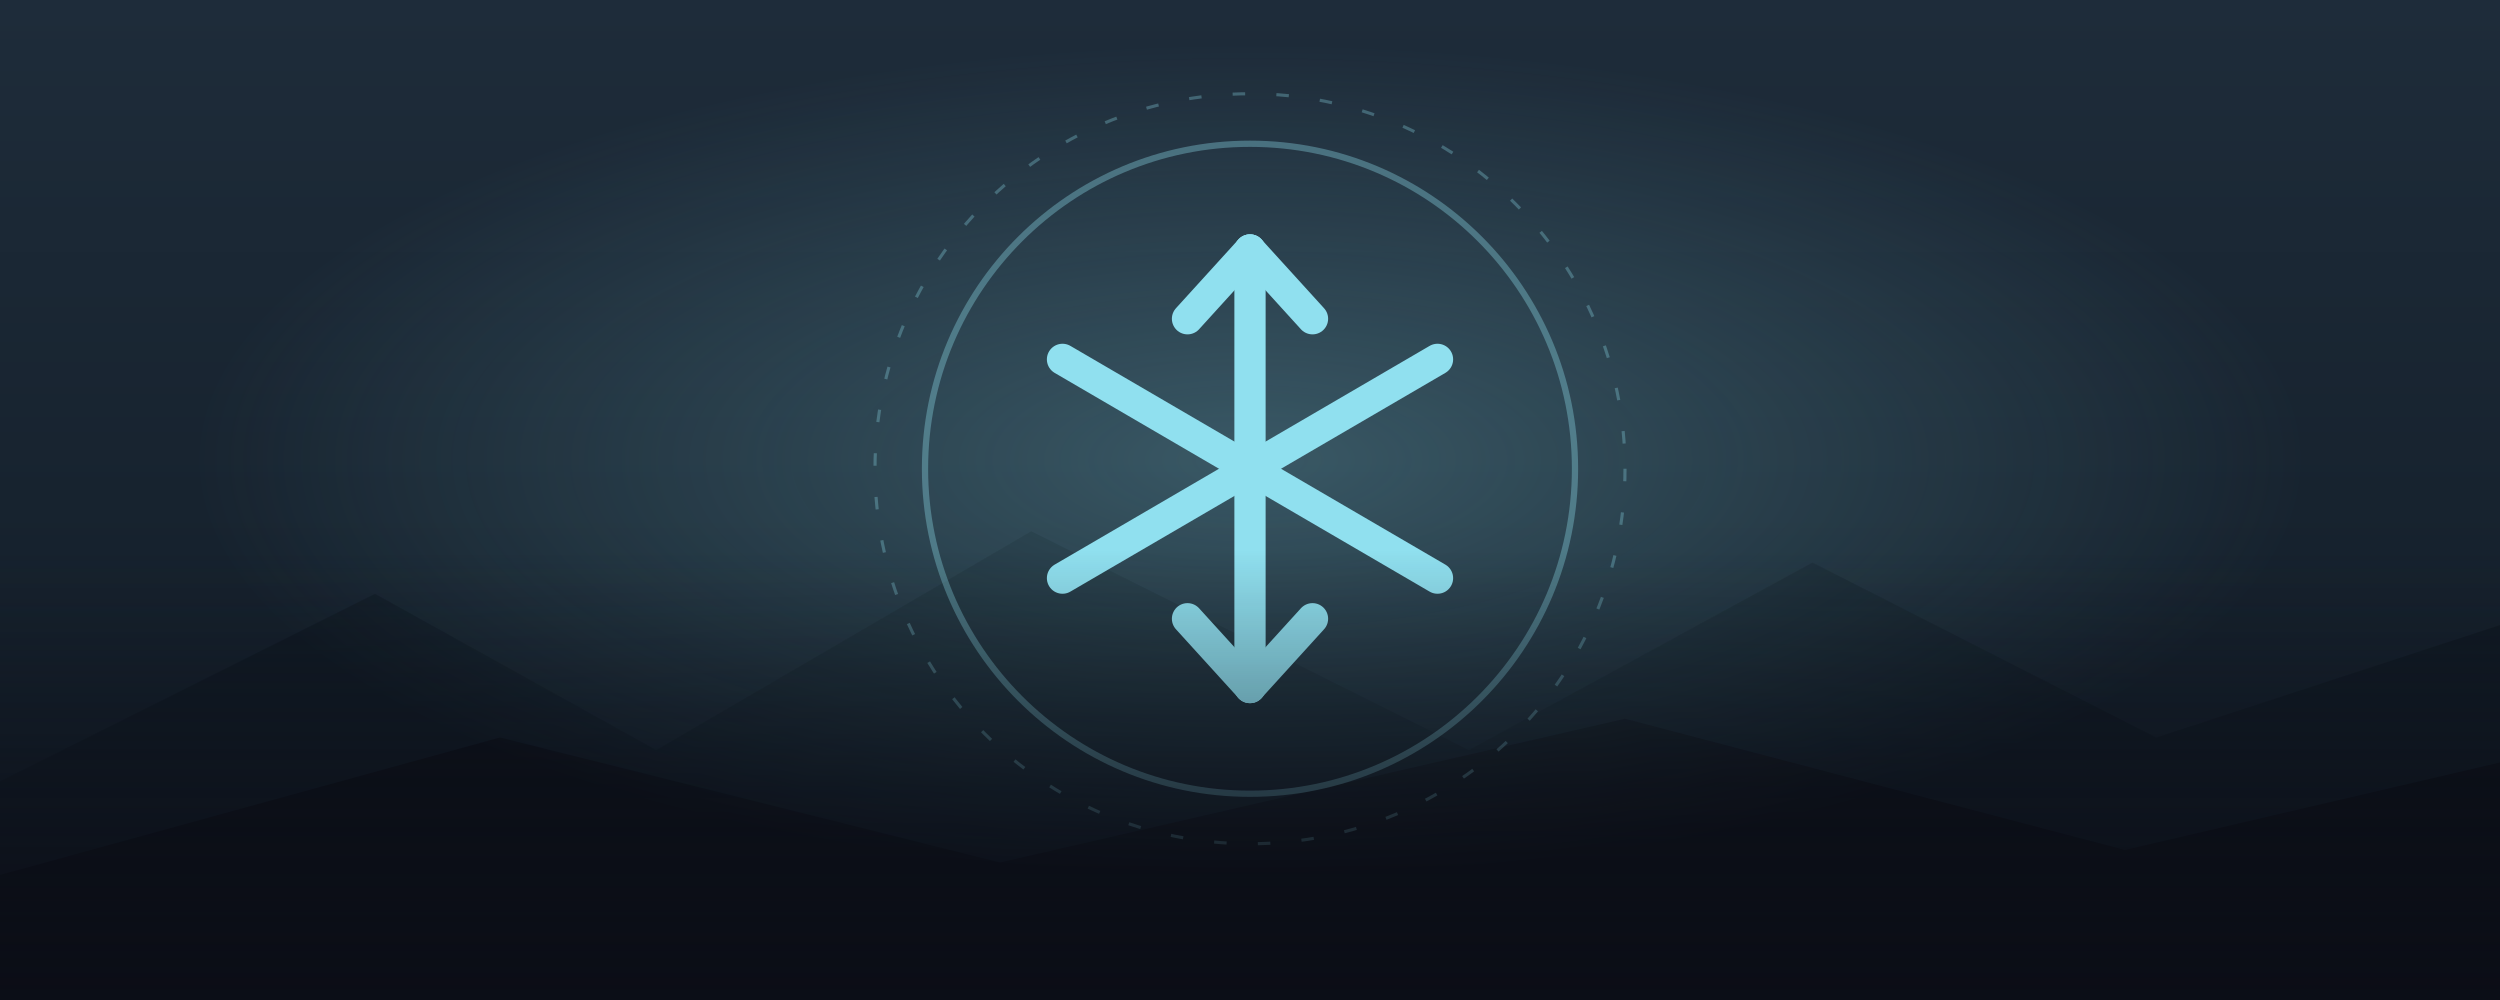
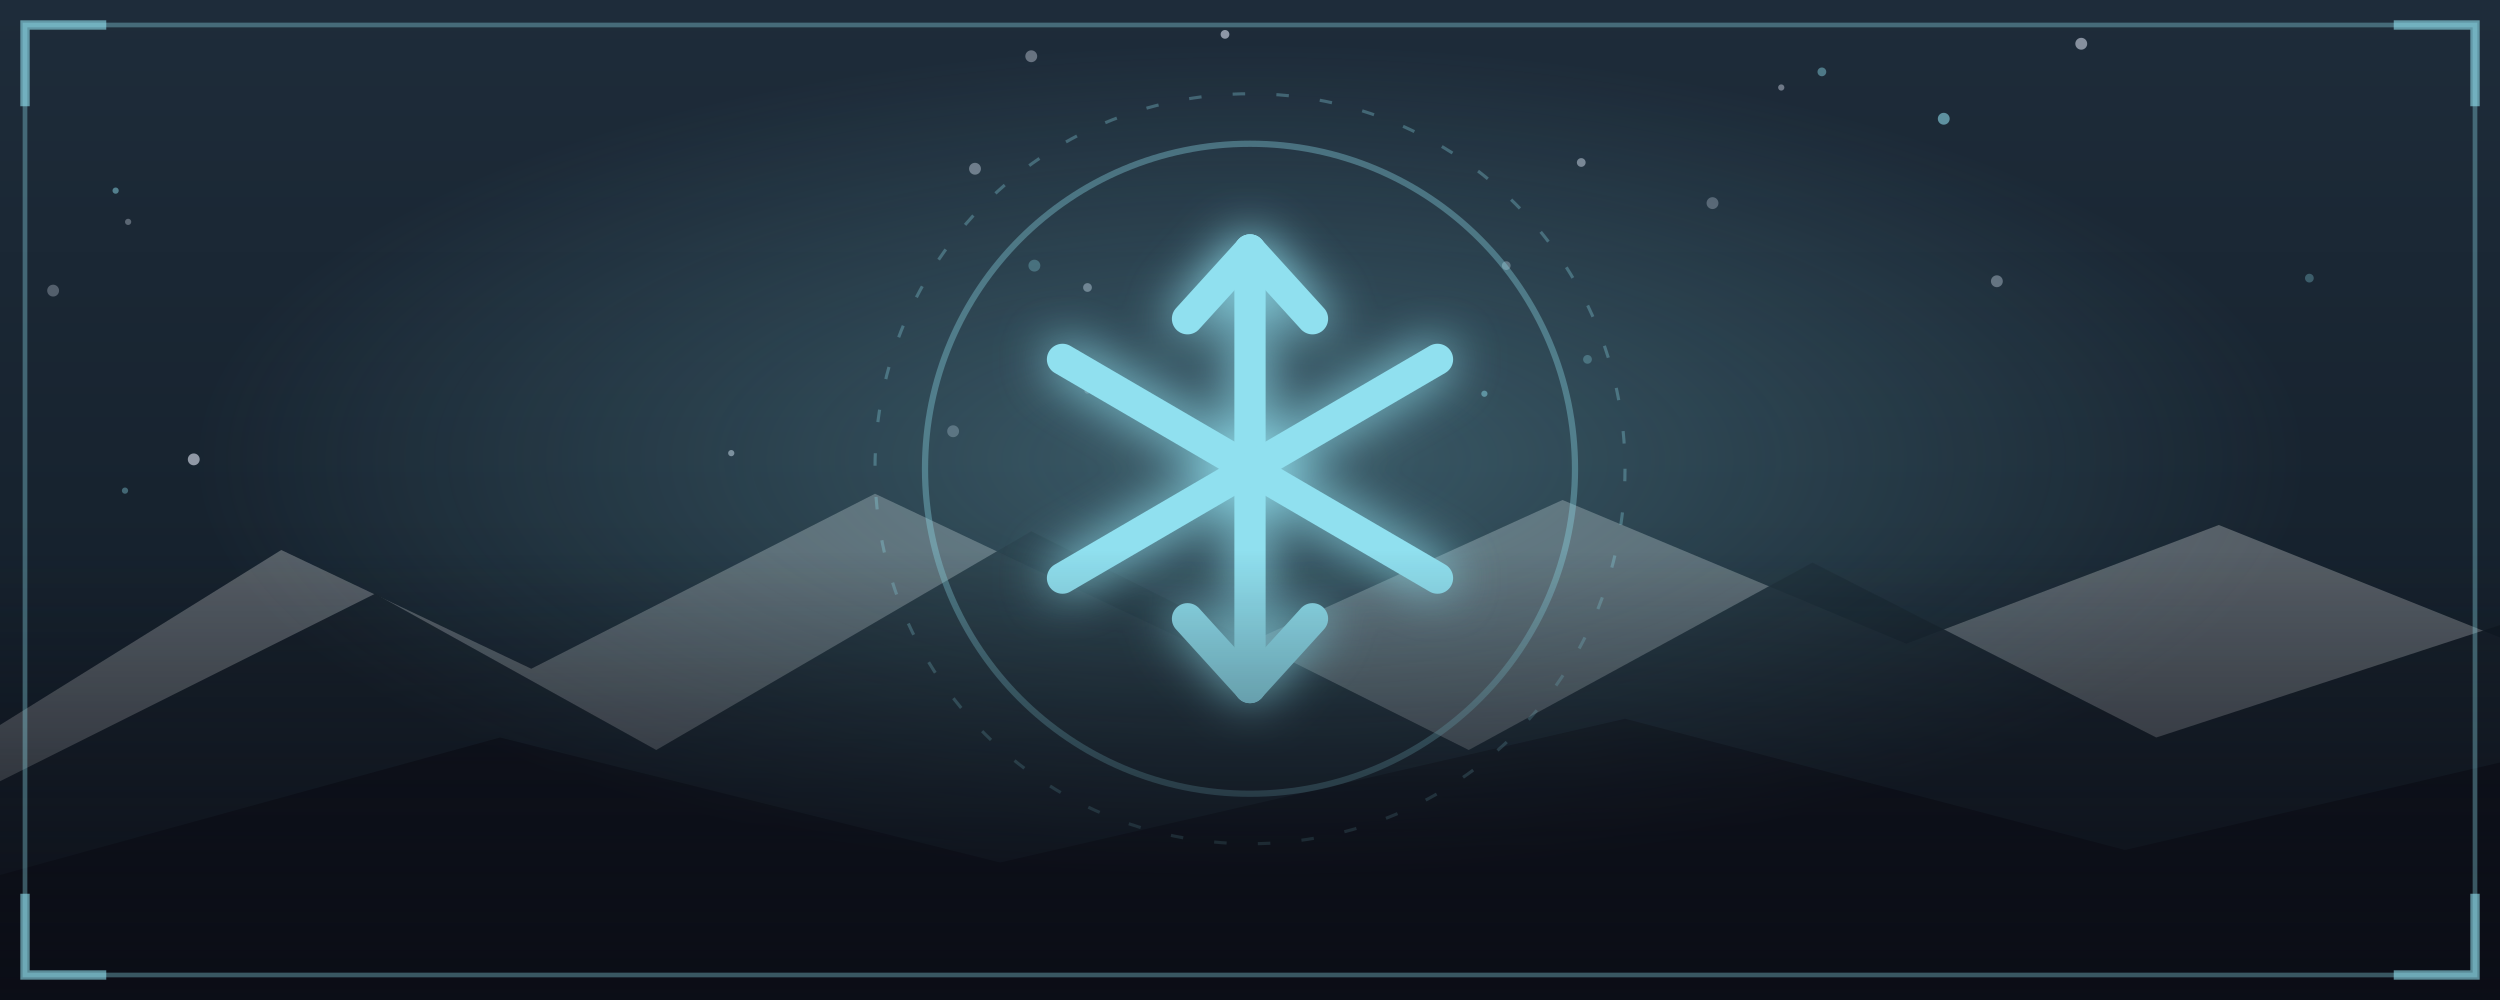
<svg xmlns="http://www.w3.org/2000/svg" viewBox="0 0 800 320" preserveAspectRatio="xMidYMid slice" role="img" aria-label="tema frost">
  <defs>
    <linearGradient id="sky" x1="0" y1="0" x2="0" y2="1">
      <stop offset="0%" stop-color="#1e2c3a" />
      <stop offset="100%" stop-color="#101a24" />
    </linearGradient>
    <radialGradient id="glow" cx="50%" cy="46%" r="42%">
-       <stop offset="0%" stop-color="#90e0ef" stop-opacity="0.28" />
+       <stop offset="0%" stop-color="#90e0ef" stop-opacity="0.30" />
      <stop offset="100%" stop-color="#90e0ef" stop-opacity="0" />
    </radialGradient>
    <linearGradient id="vig" x1="0" y1="0" x2="0" y2="1">
      <stop offset="55%" stop-color="#0b0d16" stop-opacity="0" />
      <stop offset="100%" stop-color="#0b0d16" stop-opacity="0.9" />
    </linearGradient>
+     <filter id="softglow" x="-40%" y="-40%" width="180%" height="180%">
+       <feGaussianBlur stdDeviation="8" result="b" />
+       <feMerge>
+         <feMergeNode in="b" />
+         <feMergeNode in="SourceGraphic" />
+       </feMerge>
+     </filter>
  </defs>
  <rect width="800" height="320" fill="url(#sky)" />
+   <circle cx="583" cy="23" r="1.4" fill="#90e0ef" opacity="0.43" />
+   <circle cx="348" cy="92" r="1.4" fill="#dfe6f4" opacity="0.40" />
+   <circle cx="482" cy="85" r="1.4" fill="#dfe6f4" opacity="0.32" />
+   <circle cx="622" cy="38" r="1.9" fill="#90e0ef" opacity="0.57" />
+   <circle cx="312" cy="54" r="1.9" fill="#dfe6f4" opacity="0.41" />
+   <circle cx="62" cy="147" r="1.9" fill="#dfe6f4" opacity="0.60" />
+   <circle cx="508" cy="115" r="1.4" fill="#90e0ef" opacity="0.29" />
+   <circle cx="330" cy="18" r="1.9" fill="#dfe6f4" opacity="0.38" />
+   <circle cx="506" cy="52" r="1.4" fill="#dfe6f4" opacity="0.47" />
+   <circle cx="739" cy="89" r="1.4" fill="#90e0ef" opacity="0.29" />
+   <circle cx="639" cy="90" r="1.9" fill="#dfe6f4" opacity="0.37" />
+   <circle cx="17" cy="93" r="1.9" fill="#dfe6f4" opacity="0.29" />
+   <circle cx="37" cy="61" r="1.0" fill="#90e0ef" opacity="0.48" />
+   <circle cx="666" cy="14" r="1.9" fill="#dfe6f4" opacity="0.54" />
+   <circle cx="41" cy="71" r="1.0" fill="#dfe6f4" opacity="0.33" />
+   <circle cx="475" cy="126" r="1.0" fill="#90e0ef" opacity="0.46" />
+   <circle cx="234" cy="145" r="1.0" fill="#dfe6f4" opacity="0.49" />
+   <circle cx="548" cy="65" r="1.9" fill="#dfe6f4" opacity="0.29" />
+   <circle cx="40" cy="157" r="1.0" fill="#90e0ef" opacity="0.36" />
+   <circle cx="348" cy="125" r="1.0" fill="#dfe6f4" opacity="0.25" />
+   <circle cx="305" cy="138" r="1.9" fill="#dfe6f4" opacity="0.27" />
+   <circle cx="331" cy="85" r="1.9" fill="#90e0ef" opacity="0.29" />
+   <circle cx="570" cy="28" r="1.0" fill="#dfe6f4" opacity="0.42" />
+   <circle cx="392" cy="11" r="1.4" fill="#dfe6f4" opacity="0.58" />
+   <path d="M0 232 L90 176 L170 214 L280 158 L390 210 L500 160 L610 206 L710 168 L800 204 L800 320 L0 320 Z" fill="#93989c" opacity="0.5" />
  <path d="M0 250 L120 190 L210 240 L330 170 L470 240 L580 180 L690 236 L800 200 L800 320 L0 320 Z" fill="#101a24" opacity="0.9" />
  <path d="M0 280 L160 236 L320 276 L520 230 L680 272 L800 244 L800 320 L0 320 Z" fill="#0b0d16" opacity="0.75" />
  <rect width="800" height="320" fill="url(#glow)" />
  <circle cx="400" cy="150" r="104" fill="none" stroke="#90e0ef" stroke-width="2" opacity="0.35" />
  <circle cx="400" cy="150" r="120" fill="none" stroke="#90e0ef" stroke-width="1" stroke-dasharray="4 10" opacity="0.3" />
-   <g stroke="#90e0ef" stroke-width="10" stroke-linecap="round">
-     <line x1="400" y1="80" x2="400" y2="220" />
-     <line x1="340" y1="115" x2="460" y2="185" />
-     <line x1="340" y1="185" x2="460" y2="115" />
-     <line x1="400" y1="80" x2="380" y2="102" />
-     <line x1="400" y1="80" x2="420" y2="102" />
-     <line x1="400" y1="220" x2="380" y2="198" />
-     <line x1="400" y1="220" x2="420" y2="198" />
+   <g filter="url(#softglow)">
+     <g stroke="#90e0ef" stroke-width="10" stroke-linecap="round">
+       <line x1="400" y1="80" x2="400" y2="220" />
+       <line x1="340" y1="115" x2="460" y2="185" />
+       <line x1="340" y1="185" x2="460" y2="115" />
+       <line x1="400" y1="80" x2="380" y2="102" />
+       <line x1="400" y1="80" x2="420" y2="102" />
+       <line x1="400" y1="220" x2="380" y2="198" />
+       <line x1="400" y1="220" x2="420" y2="198" />
+     </g>
  </g>
  <rect width="800" height="320" fill="url(#vig)" />
+   <rect x="8" y="8" width="784" height="304" fill="none" stroke="#90e0ef" stroke-width="1.5" opacity="0.35" />
+   <g stroke="#90e0ef" stroke-width="3" opacity="0.6" fill="none">
+     <path d="M8 34 L8 8 L34 8" />
+     <path d="M766 8 L792 8 L792 34" />
+     <path d="M792 286 L792 312 L766 312" />
+     <path d="M34 312 L8 312 L8 286" />
+   </g>
</svg>
